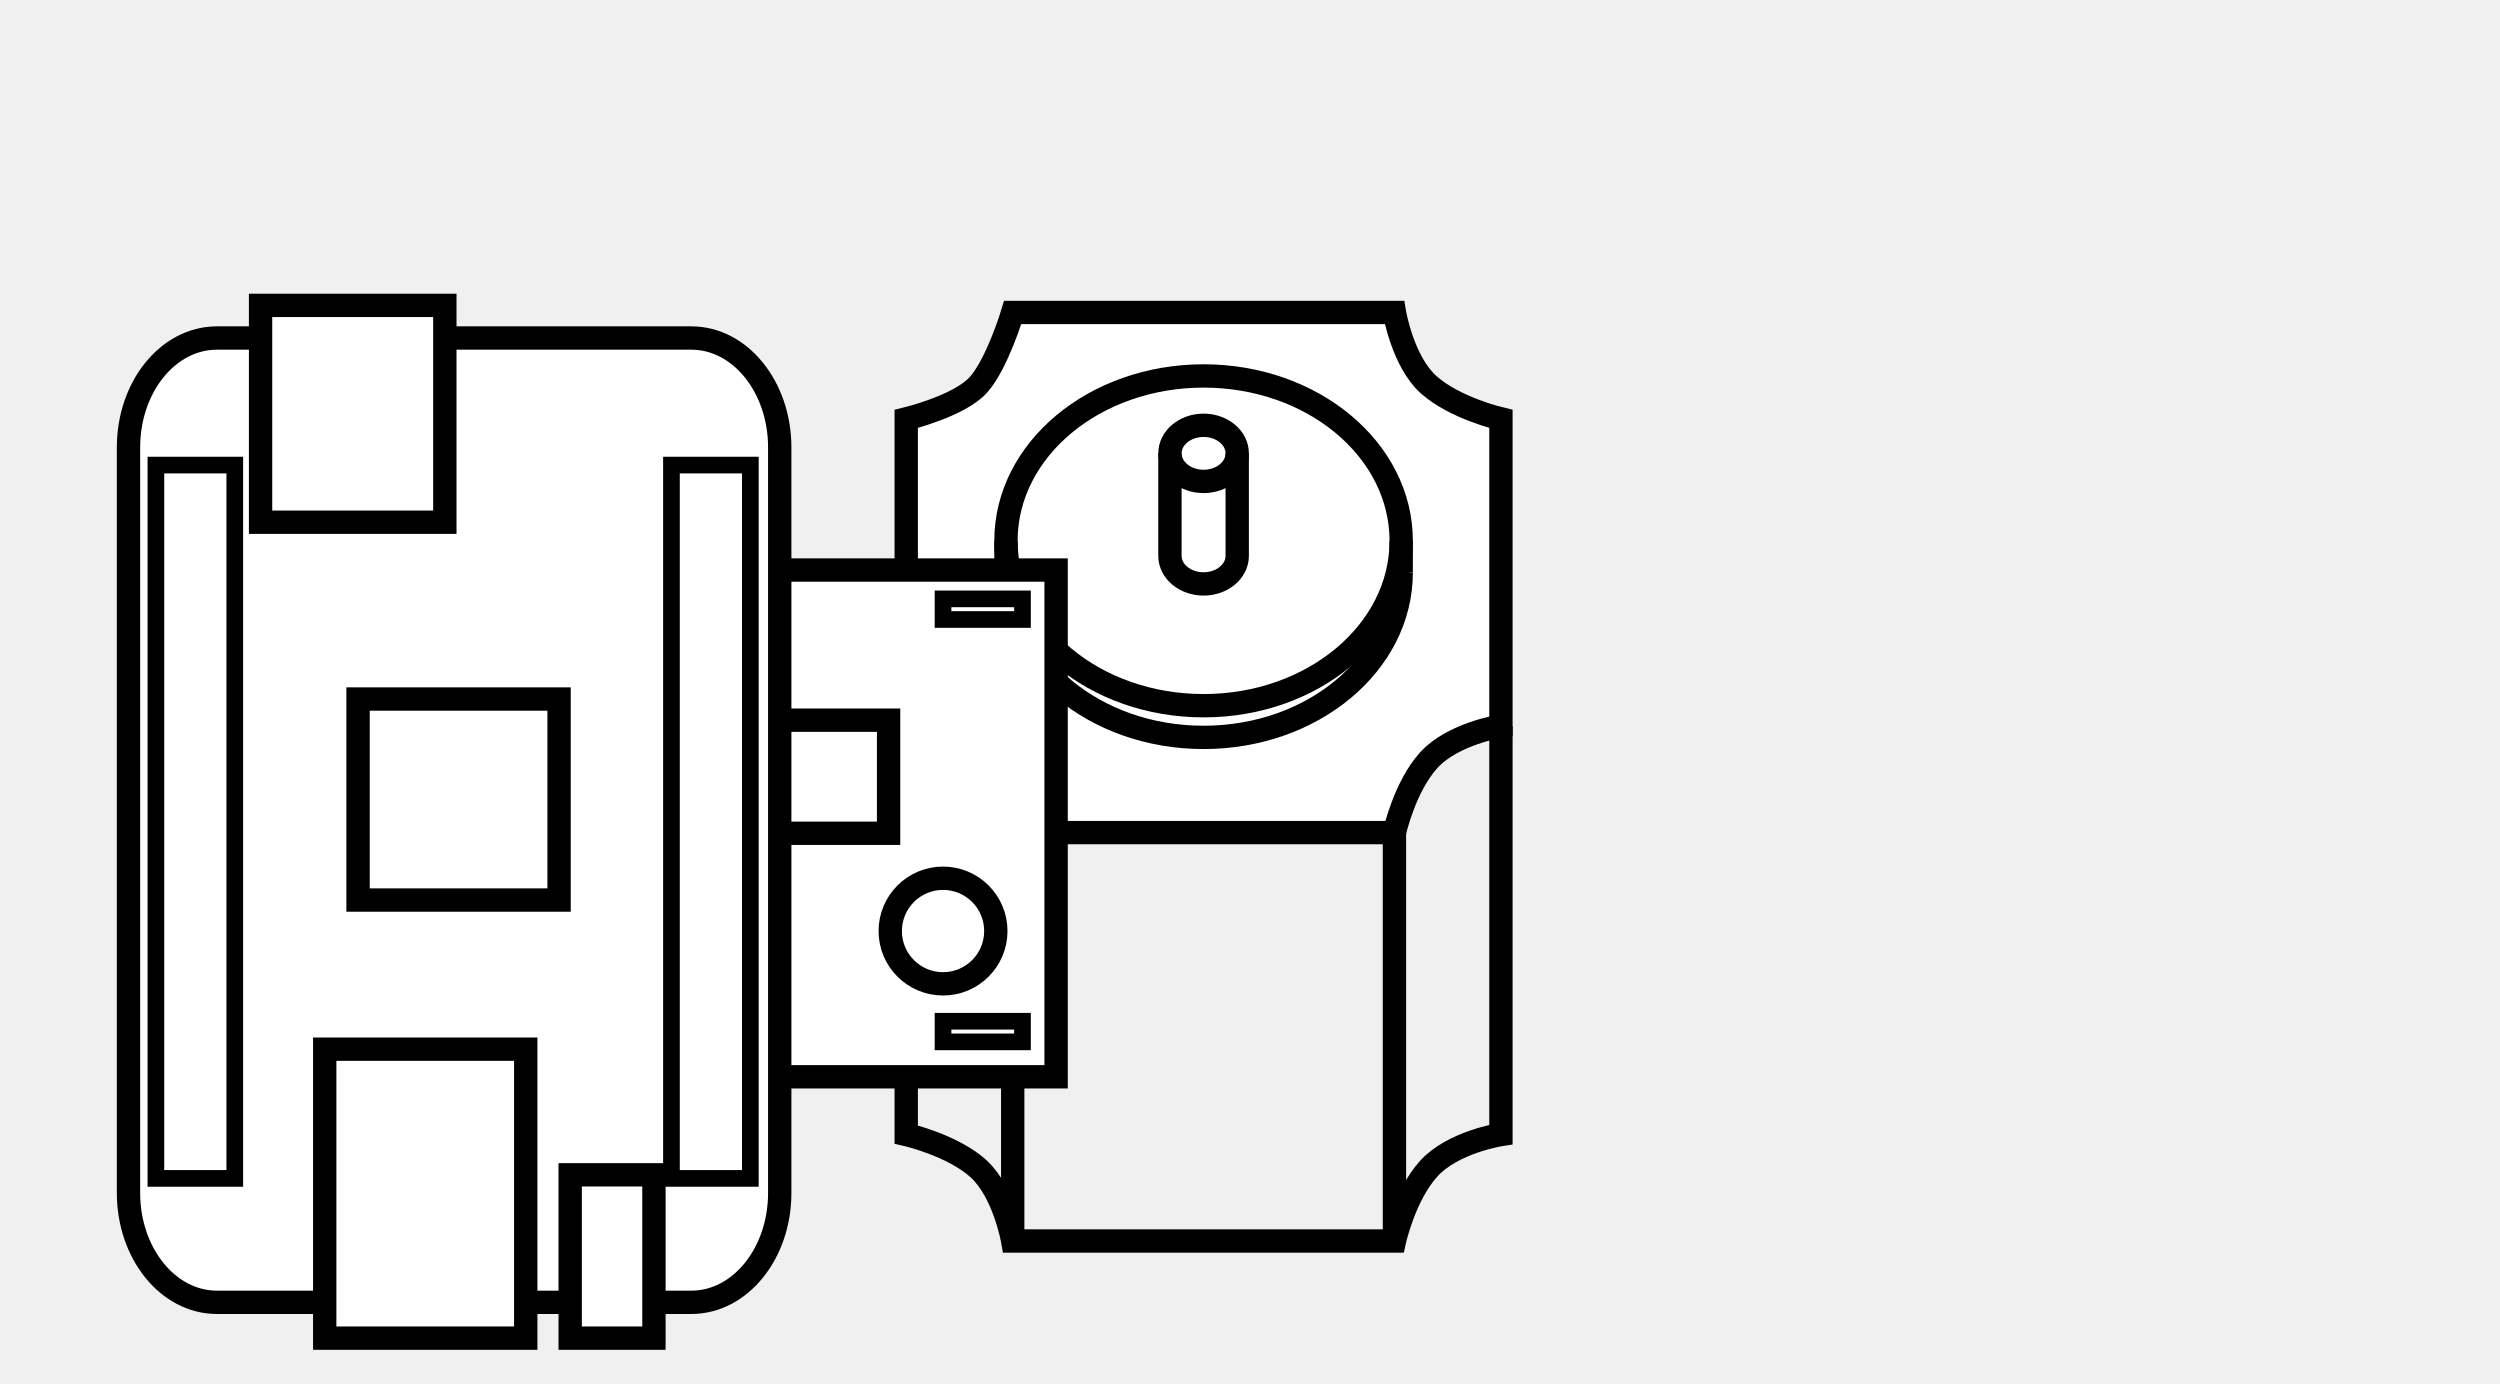
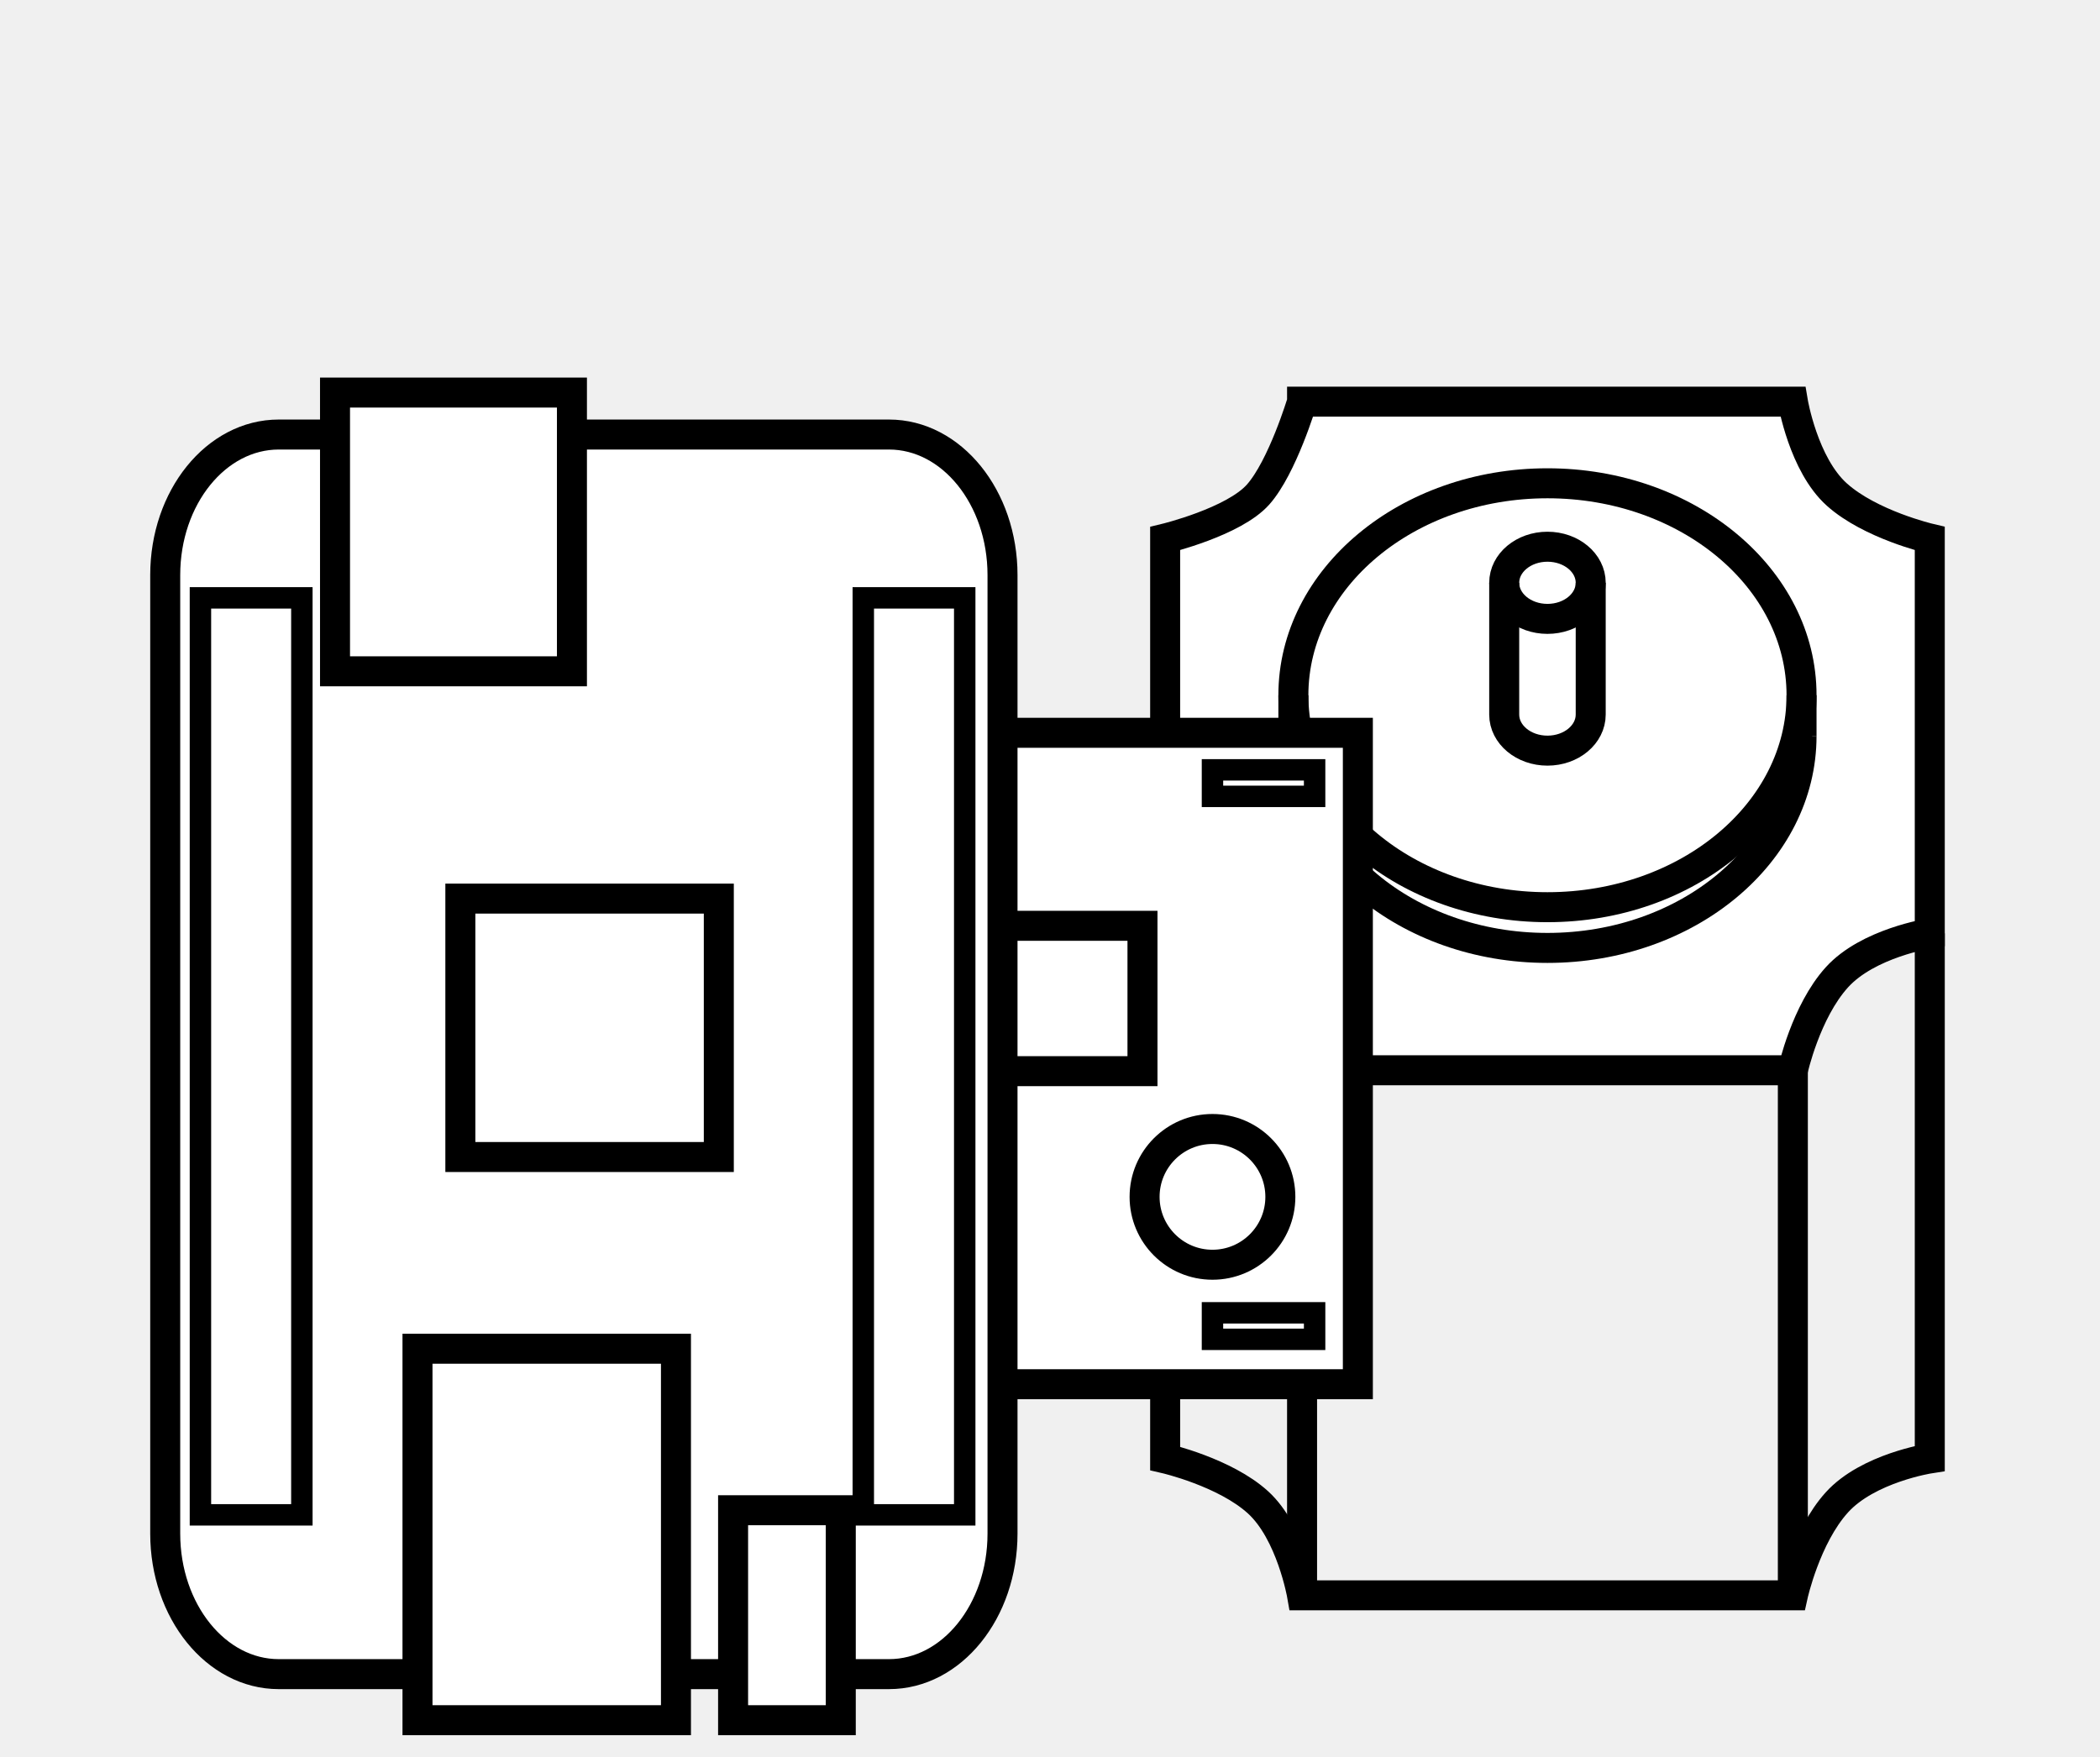
- <svg xmlns="http://www.w3.org/2000/svg" version="1.1" x="0px" y="0px" width="750" height="415px" xml:space="preserve">
+ <svg xmlns="http://www.w3.org/2000/svg" version="1.1" x="0px" y="0px" viewBox="0 0 490 410" xml:space="preserve">
+   <animate id="big_brains" attributeName="viewBox" begin="indefinite" dur="1s" from="0 0 490 410" to="0 0 650 410" fill="freeze" />
  <g id="brains" pointer-events="all" transform="translate(0,-270)">
    <g id="nanowifi_1_" opacity="0">
      <animate attributeName="opacity" from="0" to="1" begin="big_brains.begin" dur="0.5s" fill="freeze" />
      <animateTransform attributeName="transform" type="translate" from="0,0" to="0,63" additive="sum" begin="big_brains.begin + 0.5s" dur="0.5s" fill="freeze" />
      <rect x="84.768" y="299.522" display="inline" fill="#FFFFFF" stroke="#898989" stroke-width="7" stroke-miterlimit="10" width="42" height="42.602" />
      <rect x="78.171" y="274.856" display="inline" fill="#FFFFFF" stroke="#000000" stroke-width="7" stroke-miterlimit="10" width="55.281" height="24.666" />
      <rect x="94.831" y="325.918" display="inline" fill="#FFFFFF" stroke="#898989" stroke-width="5" stroke-miterlimit="10" width="3.208" height="3.208" />
      <rect x="113.609" y="325.918" display="inline" fill="#FFFFFF" stroke="#898989" stroke-width="5" stroke-miterlimit="10" width="3.208" height="3.208" />
    </g>
    <g id="stepper_1_" pointer-events="all">
-       <animateTransform class="big" attributeName="transform" id="big_brains" type="translate" from="0,0" to="172.8,0" additive="sum" begin="0" dur="1s" fill="freeze" />
+       <animateTransform class="big" attributeName="transform" type="translate" from="0,0" to="172.8,0" additive="sum" begin="big_brains.begin" dur="1s" fill="freeze" />
      <path fill="#ffffff" stroke="#000000" stroke-width="7" stroke-miterlimit="10" d="M303.815,363.733c0,0-4.584,15.292-10.264,21.684    c-5.68,6.391-21.684,10.264-21.684,10.264v92.145c0,0,13.96,3.218,21.684,10.263c7.723,7.045,10.264,21.684,10.264,21.684h114.518    c0,0,3.004-13.651,10.264-21.684s21.683-10.263,21.683-10.263V395.68c0,0-13.865-3.253-21.683-10.264    c-7.817-7.012-10.264-21.684-10.264-21.684H303.815z" />
      <path fill="none" stroke="#000000" stroke-width="7" stroke-miterlimit="10" d="M418.333,480.408" />
      <path fill="none" stroke="#000000" stroke-width="7" stroke-miterlimit="10" d="M428.597,502.091" />
      <path fill="none" stroke="#000000" stroke-width="7" stroke-miterlimit="10" d="M271.868,487.825v122.529    c0,0,13.96,3.219,21.684,10.264c7.723,7.046,10.264,21.683,10.264,21.683h114.518c0,0,3.004-13.649,10.264-21.683    c7.26-8.032,21.683-10.264,21.683-10.264V487.825" />
      <line fill="none" stroke="#000000" stroke-width="7" stroke-miterlimit="10" x1="303.815" y1="519.771" x2="303.815" y2="642.3" />
      <line fill="none" stroke="#000000" stroke-width="7" stroke-miterlimit="10" x1="418.333" y1="519.771" x2="418.333" y2="642.3" />
      <path fill="none" stroke="#000000" stroke-width="7" stroke-miterlimit="10" d="M420.359,441.752    c0,27.318-26.542,49.464-59.285,49.464s-59.286-22.146-59.286-49.464" />
      <path fill="none" stroke="#000000" stroke-width="7" stroke-miterlimit="10" d="M361.074,392.288" />
      <ellipse fill="none" stroke="#000000" stroke-width="7" stroke-miterlimit="10" cx="361.074" cy="432.248" rx="59.286" ry="49.464" />
      <line fill="none" stroke="#000000" stroke-width="7" stroke-miterlimit="10" x1="301.788" y1="441.752" x2="301.788" y2="432.248" />
      <line fill="none" stroke="#000000" stroke-width="7" stroke-miterlimit="10" x1="420.359" y1="441.752" x2="420.359" y2="432.248" />
      <ellipse fill="none" stroke="#000000" stroke-width="7" stroke-miterlimit="10" cx="361.074" cy="406.008" rx="10.091" ry="8.42" />
      <path fill="none" stroke="#000000" stroke-width="7" stroke-miterlimit="10" d="M350.982,406.008v30.75    c0,4.65,4.518,8.42,10.092,8.42c5.573,0,10.091-3.77,10.091-8.42v-30.75" />
      <path fill="none" stroke="#000000" stroke-width="7" stroke-miterlimit="10" d="M361.074,433.333" />
    </g>
    <g id="bigeasydriver_1_" pointer-events="all">
      <animateTransform attributeName="transform" type="translate" from="0,0" to="86.4,-0" additive="sum" begin="big_brains.begin" dur="1s" fill="freeze" />
      <rect x="182.399" y="441.013" fill="#FFFFFF" stroke="#000000" stroke-width="7" stroke-miterlimit="10" width="134.435" height="152.024" />
      <rect x="232.654" y="486.055" fill="#FFFFFF" stroke="#000000" stroke-width="7" stroke-miterlimit="10" width="33.924" height="33.923" />
      <circle fill="#FFFFFF" stroke="#000000" stroke-width="7" stroke-miterlimit="10" cx="282.911" cy="549.313" r="15.84" />
      <line fill="none" stroke="#000000" stroke-width="7" stroke-miterlimit="10" x1="206.784" y1="458.358" x2="206.784" y2="478.244" />
      <line fill="none" stroke="#000000" stroke-width="7" stroke-miterlimit="10" x1="206.784" y1="490.287" x2="206.784" y2="525.838" />
      <line fill="none" stroke="#000000" stroke-width="7" stroke-miterlimit="10" x1="206.784" y1="536.905" x2="206.784" y2="572.458" />
      <rect x="282.911" y="576.372" fill="none" stroke="#000000" stroke-width="5" stroke-miterlimit="10" width="23.832" height="6.188" />
      <rect x="282.911" y="449.661" fill="none" stroke="#000000" stroke-width="5" stroke-miterlimit="10" width="23.832" height="6.188" />
    </g>
    <g id="beaglebone_1_">
      <path fill="#FFFFFF" stroke="#000000" stroke-width="7" stroke-miterlimit="10" d="M233.921,627.898    c0,18.111-11.861,32.795-26.492,32.795H65.042c-14.631,0-26.491-14.684-26.491-32.795V404.203    c0-18.111,11.86-32.795,26.491-32.795h142.387c14.631,0,26.492,14.684,26.492,32.795V627.898z" />
      <rect x="78.171" y="361.615" fill="#FFFFFF" stroke="#000000" stroke-width="7" stroke-miterlimit="10" width="55.281" height="65.049" />
      <rect x="107.416" y="479.707" fill="#FFFFFF" stroke="#000000" stroke-width="7" stroke-miterlimit="10" width="60.307" height="60.307" />
      <rect x="97.416" y="584.752" fill="#FFFFFF" stroke="#000000" stroke-width="7" stroke-miterlimit="10" width="60.307" height="86.691" />
      <rect x="171.055" y="622.445" fill="#FFFFFF" stroke="#000000" stroke-width="7" stroke-miterlimit="10" width="25.127" height="48.999" />
      <rect x="201.435" y="409.523" fill="#FFFFFF" stroke="#000000" stroke-width="5" stroke-miterlimit="10" width="23.667" height="214" />
      <rect x="46.768" y="409.523" fill="#FFFFFF" stroke="#000000" stroke-width="5" stroke-miterlimit="10" width="23.667" height="214" />
    </g>
    <g>
      <path id="usb_1_" opacity="0" fill="#898989" d="M105.172,371.133l-2.899,5.021h2.068v25.66l-5.279-4.997   c-0.34-0.425-0.58-0.981-0.593-1.554c0-2.315,0-3.69-0.001-4.196c0.978-0.343,1.683-1.265,1.683-2.36   c0-1.386-1.125-2.51-2.511-2.51c-1.387,0-2.511,1.124-2.511,2.51c0,1.096,0.705,2.018,1.682,2.36l-0.001,4.147   c0,1.123,0.617,2.301,1.34,3.051c-0.021-0.021-0.044-0.042,0,0c0.018,0.018,5.601,5.302,5.601,5.302   c0.34,0.425,0.577,0.98,0.591,1.552v2.903c-1.917,0.385-3.363,2.078-3.363,4.109c0,2.316,1.878,4.193,4.192,4.193   c2.316,0,4.193-1.877,4.193-4.193c0-2.031-1.446-3.725-3.365-4.109v-2.852c0-0.009,0-0.016,0-0.022v-6.309   c0.015-0.57,0.252-1.125,0.593-1.55c0,0,5.583-5.284,5.6-5.3c0.045-0.043,0.022-0.021,0,0c0.724-0.75,1.339-1.929,1.339-3.053   l0-3.996h1.684v-5.021h-5.021v5.021h1.681c0,0-0.002,1.053-0.002,4.045c-0.013,0.572-0.252,1.129-0.593,1.555l-5.279,4.998v-19.385   h2.071L105.172,371.133z">
        <animate attributeName="opacity" from="0" to="1" begin="big_brains.begin" dur="1s" fill="freeze" />
      </path>
    </g>
    <g id="I_x2F_O_1_" opacity="0">
      <animate attributeName="opacity" from="0" to="1" begin="big_brains.begin" dur="1s" fill="freeze" />
      <g display="inline">
        <g>
          <rect x="51.674" y="608.763" fill="#FFFFFF" width="4.854" height="4.854" />
          <polygon fill="#898989" points="56.528,608.763 51.674,608.763 51.674,613.617 56.528,613.617 56.528,608.763     " />
        </g>
        <g>
          <rect x="51.674" y="598.763" fill="#FFFFFF" width="4.854" height="4.854" />
          <polygon fill="#898989" points="56.528,598.763 51.674,598.763 51.674,603.617 56.528,603.617 56.528,598.763     " />
        </g>
        <g>
          <rect x="51.674" y="588.763" fill="#FFFFFF" width="4.854" height="4.854" />
          <polygon fill="#898989" points="56.528,588.763 51.674,588.763 51.674,593.617 56.528,593.617 56.528,588.763     " />
        </g>
        <g>
          <rect x="51.674" y="578.763" fill="#FFFFFF" width="4.854" height="4.854" />
          <polygon fill="#898989" points="56.528,578.763 51.674,578.763 51.674,583.617 56.528,583.617 56.528,578.763     " />
        </g>
        <g>
          <rect x="51.674" y="568.763" fill="#FFFFFF" width="4.854" height="4.854" />
          <polygon fill="#898989" points="56.528,568.763 51.674,568.763 51.674,573.617 56.528,573.617 56.528,568.763     " />
        </g>
        <g>
          <rect x="51.674" y="558.763" fill="#FFFFFF" width="4.854" height="4.854" />
          <polygon fill="#898989" points="56.528,558.763 51.674,558.763 51.674,563.617 56.528,563.617 56.528,558.763     " />
        </g>
        <g>
          <rect x="51.674" y="548.763" fill="#FFFFFF" width="4.854" height="4.854" />
          <polygon fill="#898989" points="56.528,548.763 51.674,548.763 51.674,553.617 56.528,553.617 56.528,548.763     " />
        </g>
        <g>
          <rect x="51.674" y="538.763" fill="#FFFFFF" width="4.854" height="4.854" />
          <polygon fill="#898989" points="56.528,538.763 51.674,538.763 51.674,543.617 56.528,543.617 56.528,538.763     " />
        </g>
        <g>
          <rect x="51.674" y="528.763" fill="#FFFFFF" width="4.854" height="4.854" />
          <polygon fill="#898989" points="56.528,528.763 51.674,528.763 51.674,533.617 56.528,533.617 56.528,528.763     " />
        </g>
        <g>
          <rect x="51.674" y="518.763" fill="#FFFFFF" width="4.854" height="4.854" />
          <polygon fill="#898989" points="56.528,518.763 51.674,518.763 51.674,523.617 56.528,523.617 56.528,518.763     " />
        </g>
        <g>
          <rect x="51.674" y="508.763" fill="#FFFFFF" width="4.854" height="4.854" />
          <polygon fill="#898989" points="56.528,508.763 51.674,508.763 51.674,513.617 56.528,513.617 56.528,508.763     " />
        </g>
        <g>
          <rect x="51.674" y="498.763" fill="#FFFFFF" width="4.854" height="4.854" />
          <polygon fill="#898989" points="56.528,498.763 51.674,498.763 51.674,503.617 56.528,503.617 56.528,498.763     " />
        </g>
        <g>
          <rect x="51.674" y="488.763" fill="#FFFFFF" width="4.854" height="4.854" />
          <polygon fill="#898989" points="56.528,488.763 51.674,488.763 51.674,493.617 56.528,493.617 56.528,488.763     " />
        </g>
        <g>
          <rect x="51.674" y="478.763" fill="#FFFFFF" width="4.854" height="4.854" />
          <polygon fill="#898989" points="56.528,478.763 51.674,478.763 51.674,483.617 56.528,483.617 56.528,478.763     " />
        </g>
        <g>
          <rect x="51.674" y="468.763" fill="#FFFFFF" width="4.854" height="4.854" />
          <polygon fill="#898989" points="56.528,468.763 51.674,468.763 51.674,473.617 56.528,473.617 56.528,468.763     " />
        </g>
        <g>
          <rect x="51.674" y="458.763" fill="#FFFFFF" width="4.854" height="4.854" />
          <polygon fill="#898989" points="56.528,458.763 51.674,458.763 51.674,463.617 56.528,463.617 56.528,458.763     " />
        </g>
        <g>
          <rect x="51.674" y="448.763" fill="#FFFFFF" width="4.854" height="4.854" />
          <polygon fill="#898989" points="56.528,448.763 51.674,448.763 51.674,453.617 56.528,453.617 56.528,448.763     " />
        </g>
        <g>
          <rect x="51.674" y="438.763" fill="#FFFFFF" width="4.854" height="4.854" />
          <polygon fill="#898989" points="56.528,438.763 51.674,438.763 51.674,443.617 56.528,443.617 56.528,438.763     " />
        </g>
        <g>
          <rect x="51.674" y="428.763" fill="#FFFFFF" width="4.854" height="4.854" />
          <polygon fill="#898989" points="56.528,428.763 51.674,428.763 51.674,433.617 56.528,433.617 56.528,428.763     " />
        </g>
        <g>
          <rect x="51.674" y="418.763" fill="#FFFFFF" width="4.854" height="4.854" />
          <polygon fill="#898989" points="56.528,418.763 51.674,418.763 51.674,423.617 56.528,423.617 56.528,418.763     " />
        </g>
      </g>
      <g display="inline">
        <g>
          <rect x="61.008" y="608.763" fill="#FFFFFF" width="4.854" height="4.854" />
          <polygon fill="#898989" points="65.862,608.763 61.008,608.763 61.008,613.617 65.862,613.617 65.862,608.763     " />
        </g>
        <g>
          <rect x="61.008" y="598.763" fill="#FFFFFF" width="4.854" height="4.854" />
          <polygon fill="#898989" points="65.862,598.763 61.008,598.763 61.008,603.617 65.862,603.617 65.862,598.763     " />
        </g>
        <g>
          <rect x="61.008" y="588.763" fill="#FFFFFF" width="4.854" height="4.854" />
          <polygon fill="#898989" points="65.862,588.763 61.008,588.763 61.008,593.617 65.862,593.617 65.862,588.763     " />
        </g>
        <g>
          <rect x="61.008" y="578.763" fill="#FFFFFF" width="4.854" height="4.854" />
          <polygon fill="#898989" points="65.862,578.763 61.008,578.763 61.008,583.617 65.862,583.617 65.862,578.763     " />
        </g>
        <g>
          <rect x="61.008" y="568.763" fill="#FFFFFF" width="4.854" height="4.854" />
          <polygon fill="#898989" points="65.862,568.763 61.008,568.763 61.008,573.617 65.862,573.617 65.862,568.763     " />
        </g>
        <g>
          <rect x="61.008" y="558.763" fill="#FFFFFF" width="4.854" height="4.854" />
          <polygon fill="#898989" points="65.862,558.763 61.008,558.763 61.008,563.617 65.862,563.617 65.862,558.763     " />
        </g>
        <g>
          <rect x="61.008" y="548.763" fill="#FFFFFF" width="4.854" height="4.854" />
          <polygon fill="#898989" points="65.862,548.763 61.008,548.763 61.008,553.617 65.862,553.617 65.862,548.763     " />
        </g>
        <g>
          <rect x="61.008" y="538.763" fill="#FFFFFF" width="4.854" height="4.854" />
          <polygon fill="#898989" points="65.862,538.763 61.008,538.763 61.008,543.617 65.862,543.617 65.862,538.763     " />
        </g>
        <g>
          <rect x="61.008" y="528.763" fill="#FFFFFF" width="4.854" height="4.854" />
          <polygon fill="#898989" points="65.862,528.763 61.008,528.763 61.008,533.617 65.862,533.617 65.862,528.763     " />
        </g>
        <g>
          <rect x="61.008" y="518.763" fill="#FFFFFF" width="4.854" height="4.854" />
          <polygon fill="#898989" points="65.862,518.763 61.008,518.763 61.008,523.617 65.862,523.617 65.862,518.763     " />
        </g>
        <g>
          <rect x="61.008" y="508.763" fill="#FFFFFF" width="4.854" height="4.854" />
          <polygon fill="#898989" points="65.862,508.763 61.008,508.763 61.008,513.617 65.862,513.617 65.862,508.763     " />
        </g>
        <g>
          <rect x="61.008" y="498.763" fill="#FFFFFF" width="4.854" height="4.854" />
          <polygon fill="#898989" points="65.862,498.763 61.008,498.763 61.008,503.617 65.862,503.617 65.862,498.763     " />
        </g>
        <g>
          <rect x="61.008" y="488.763" fill="#FFFFFF" width="4.854" height="4.854" />
          <polygon fill="#898989" points="65.862,488.763 61.008,488.763 61.008,493.617 65.862,493.617 65.862,488.763     " />
        </g>
        <g>
          <rect x="61.008" y="478.763" fill="#FFFFFF" width="4.854" height="4.854" />
          <polygon fill="#898989" points="65.862,478.763 61.008,478.763 61.008,483.617 65.862,483.617 65.862,478.763     " />
        </g>
        <g>
          <rect x="61.008" y="468.763" fill="#FFFFFF" width="4.854" height="4.854" />
          <polygon fill="#898989" points="65.862,468.763 61.008,468.763 61.008,473.617 65.862,473.617 65.862,468.763     " />
        </g>
        <g>
          <rect x="61.008" y="458.763" fill="#FFFFFF" width="4.854" height="4.854" />
          <polygon fill="#898989" points="65.862,458.763 61.008,458.763 61.008,463.617 65.862,463.617 65.862,458.763     " />
        </g>
        <g>
          <rect x="61.008" y="448.763" fill="#FFFFFF" width="4.854" height="4.854" />
          <polygon fill="#898989" points="65.862,448.763 61.008,448.763 61.008,453.617 65.862,453.617 65.862,448.763     " />
        </g>
        <g>
          <rect x="61.008" y="438.763" fill="#FFFFFF" width="4.854" height="4.854" />
          <polygon fill="#898989" points="65.862,438.763 61.008,438.763 61.008,443.617 65.862,443.617 65.862,438.763     " />
        </g>
        <g>
          <rect x="61.008" y="428.763" fill="#FFFFFF" width="4.854" height="4.854" />
          <polygon fill="#898989" points="65.862,428.763 61.008,428.763 61.008,433.617 65.862,433.617 65.862,428.763     " />
        </g>
        <g>
          <rect x="61.008" y="418.763" fill="#FFFFFF" width="4.854" height="4.854" />
          <polygon fill="#898989" points="65.862,418.763 61.008,418.763 61.008,423.617 65.862,423.617 65.862,418.763     " />
        </g>
      </g>
      <g display="inline">
        <g>
          <rect x="206.174" y="608.763" fill="#FFFFFF" width="4.854" height="4.854" />
          <polygon fill="#898989" points="211.028,608.763 206.174,608.763 206.174,613.617 211.028,613.617 211.028,608.763     " />
        </g>
        <g>
          <rect x="206.174" y="598.763" fill="#FFFFFF" width="4.854" height="4.854" />
          <polygon fill="#898989" points="211.028,598.763 206.174,598.763 206.174,603.617 211.028,603.617 211.028,598.763     " />
        </g>
        <g>
          <rect x="206.174" y="588.763" fill="#FFFFFF" width="4.854" height="4.854" />
          <polygon fill="#898989" points="211.028,588.763 206.174,588.763 206.174,593.617 211.028,593.617 211.028,588.763     " />
        </g>
        <g>
          <rect x="206.174" y="578.763" fill="#FFFFFF" width="4.854" height="4.854" />
          <polygon fill="#898989" points="211.028,578.763 206.174,578.763 206.174,583.617 211.028,583.617 211.028,578.763     " />
        </g>
        <g>
          <rect x="206.174" y="568.763" fill="#FFFFFF" width="4.854" height="4.854" />
          <polygon fill="#898989" points="211.028,568.763 206.174,568.763 206.174,573.617 211.028,573.617 211.028,568.763     " />
        </g>
        <g>
          <rect x="206.174" y="558.763" fill="#FFFFFF" width="4.854" height="4.854" />
          <polygon fill="#898989" points="211.028,558.763 206.174,558.763 206.174,563.617 211.028,563.617 211.028,558.763     " />
        </g>
        <g>
          <rect x="206.174" y="548.763" fill="#FFFFFF" width="4.854" height="4.854" />
          <polygon fill="#898989" points="211.028,548.763 206.174,548.763 206.174,553.617 211.028,553.617 211.028,548.763     " />
        </g>
        <g>
          <rect x="206.174" y="538.763" fill="#FFFFFF" width="4.854" height="4.854" />
          <polygon fill="#898989" points="211.028,538.763 206.174,538.763 206.174,543.617 211.028,543.617 211.028,538.763     " />
        </g>
        <g>
          <rect x="206.174" y="528.763" fill="#FFFFFF" width="4.854" height="4.854" />
          <polygon fill="#898989" points="211.028,528.763 206.174,528.763 206.174,533.617 211.028,533.617 211.028,528.763     " />
        </g>
        <g>
          <rect x="206.174" y="518.763" fill="#FFFFFF" width="4.854" height="4.854" />
          <polygon fill="#898989" points="211.028,518.763 206.174,518.763 206.174,523.617 211.028,523.617 211.028,518.763     " />
        </g>
        <g>
          <rect x="206.174" y="508.763" fill="#FFFFFF" width="4.854" height="4.854" />
          <polygon fill="#898989" points="211.028,508.763 206.174,508.763 206.174,513.617 211.028,513.617 211.028,508.763     " />
        </g>
        <g>
          <rect x="206.174" y="498.763" fill="#FFFFFF" width="4.854" height="4.854" />
          <polygon fill="#898989" points="211.028,498.763 206.174,498.763 206.174,503.617 211.028,503.617 211.028,498.763     " />
        </g>
        <g>
          <rect x="206.174" y="488.763" fill="#FFFFFF" width="4.854" height="4.854" />
          <polygon fill="#898989" points="211.028,488.763 206.174,488.763 206.174,493.617 211.028,493.617 211.028,488.763     " />
        </g>
        <g>
          <rect x="206.174" y="478.763" fill="#FFFFFF" width="4.854" height="4.854" />
          <polygon fill="#898989" points="211.028,478.763 206.174,478.763 206.174,483.617 211.028,483.617 211.028,478.763     " />
        </g>
        <g>
          <rect x="206.174" y="468.763" fill="#FFFFFF" width="4.854" height="4.854" />
          <polygon fill="#898989" points="211.028,468.763 206.174,468.763 206.174,473.617 211.028,473.617 211.028,468.763     " />
        </g>
        <g>
          <rect x="206.174" y="458.763" fill="#FFFFFF" width="4.854" height="4.854" />
          <polygon fill="#898989" points="211.028,458.763 206.174,458.763 206.174,463.617 211.028,463.617 211.028,458.763     " />
        </g>
        <g>
          <rect x="206.174" y="448.763" fill="#FFFFFF" width="4.854" height="4.854" />
          <polygon fill="#898989" points="211.028,448.763 206.174,448.763 206.174,453.617 211.028,453.617 211.028,448.763     " />
        </g>
        <g>
          <rect x="206.174" y="438.763" fill="#FFFFFF" width="4.854" height="4.854" />
          <polygon fill="#898989" points="211.028,438.763 206.174,438.763 206.174,443.617 211.028,443.617 211.028,438.763     " />
        </g>
        <g>
          <rect x="206.174" y="428.763" fill="#FFFFFF" width="4.854" height="4.854" />
          <polygon fill="#898989" points="211.028,428.763 206.174,428.763 206.174,433.617 211.028,433.617 211.028,428.763     " />
        </g>
        <g>
          <rect x="206.174" y="418.763" fill="#FFFFFF" width="4.854" height="4.854" />
          <polygon fill="#898989" points="211.028,418.763 206.174,418.763 206.174,423.617 211.028,423.617 211.028,418.763     " />
        </g>
      </g>
      <g display="inline">
        <g>
          <rect x="215.508" y="608.763" fill="#FFFFFF" width="4.854" height="4.854" />
          <polygon fill="#898989" points="220.362,608.763 215.508,608.763 215.508,613.617 220.362,613.617 220.362,608.763     " />
        </g>
        <g>
          <rect x="215.508" y="598.763" fill="#FFFFFF" width="4.854" height="4.854" />
          <polygon fill="#898989" points="220.362,598.763 215.508,598.763 215.508,603.617 220.362,603.617 220.362,598.763     " />
        </g>
        <g>
          <rect x="215.508" y="588.763" fill="#FFFFFF" width="4.854" height="4.854" />
          <polygon fill="#898989" points="220.362,588.763 215.508,588.763 215.508,593.617 220.362,593.617 220.362,588.763     " />
        </g>
        <g>
          <rect x="215.508" y="578.763" fill="#FFFFFF" width="4.854" height="4.854" />
          <polygon fill="#898989" points="220.362,578.763 215.508,578.763 215.508,583.617 220.362,583.617 220.362,578.763     " />
        </g>
        <g>
          <rect x="215.508" y="568.763" fill="#FFFFFF" width="4.854" height="4.854" />
          <polygon fill="#898989" points="220.362,568.763 215.508,568.763 215.508,573.617 220.362,573.617 220.362,568.763     " />
        </g>
        <g>
          <rect x="215.508" y="558.763" fill="#FFFFFF" width="4.854" height="4.854" />
          <polygon fill="#898989" points="220.362,558.763 215.508,558.763 215.508,563.617 220.362,563.617 220.362,558.763     " />
        </g>
        <g>
          <rect x="215.508" y="548.763" fill="#FFFFFF" width="4.854" height="4.854" />
          <polygon fill="#898989" points="220.362,548.763 215.508,548.763 215.508,553.617 220.362,553.617 220.362,548.763     " />
        </g>
        <g>
          <rect x="215.508" y="538.763" fill="#FFFFFF" width="4.854" height="4.854" />
          <polygon fill="#898989" points="220.362,538.763 215.508,538.763 215.508,543.617 220.362,543.617 220.362,538.763     " />
        </g>
        <g>
          <rect x="215.508" y="528.763" fill="#FFFFFF" width="4.854" height="4.854" />
          <polygon fill="#898989" points="220.362,528.763 215.508,528.763 215.508,533.617 220.362,533.617 220.362,528.763     " />
        </g>
        <g>
          <rect x="215.508" y="518.763" fill="#FFFFFF" width="4.854" height="4.854" />
          <polygon fill="#898989" points="220.362,518.763 215.508,518.763 215.508,523.617 220.362,523.617 220.362,518.763     " />
        </g>
        <g>
          <rect x="215.508" y="508.763" fill="#FFFFFF" width="4.854" height="4.854" />
          <polygon fill="#898989" points="220.362,508.763 215.508,508.763 215.508,513.617 220.362,513.617 220.362,508.763     " />
        </g>
        <g>
          <rect x="215.508" y="498.763" fill="#FFFFFF" width="4.854" height="4.854" />
          <polygon fill="#898989" points="220.362,498.763 215.508,498.763 215.508,503.617 220.362,503.617 220.362,498.763     " />
        </g>
        <g>
          <rect x="215.508" y="488.763" fill="#FFFFFF" width="4.854" height="4.854" />
          <polygon fill="#898989" points="220.362,488.763 215.508,488.763 215.508,493.617 220.362,493.617 220.362,488.763     " />
        </g>
        <g>
          <rect x="215.508" y="478.763" fill="#FFFFFF" width="4.854" height="4.854" />
          <polygon fill="#898989" points="220.362,478.763 215.508,478.763 215.508,483.617 220.362,483.617 220.362,478.763     " />
        </g>
        <g>
          <rect x="215.508" y="468.763" fill="#FFFFFF" width="4.854" height="4.854" />
          <polygon fill="#898989" points="220.362,468.763 215.508,468.763 215.508,473.617 220.362,473.617 220.362,468.763     " />
        </g>
        <g>
          <rect x="215.508" y="458.763" fill="#FFFFFF" width="4.854" height="4.854" />
          <polygon fill="#898989" points="220.362,458.763 215.508,458.763 215.508,463.617 220.362,463.617 220.362,458.763     " />
        </g>
        <g>
          <rect x="215.508" y="448.763" fill="#FFFFFF" width="4.854" height="4.854" />
          <polygon fill="#898989" points="220.362,448.763 215.508,448.763 215.508,453.617 220.362,453.617 220.362,448.763     " />
        </g>
        <g>
          <rect x="215.508" y="438.763" fill="#FFFFFF" width="4.854" height="4.854" />
          <polygon fill="#898989" points="220.362,438.763 215.508,438.763 215.508,443.617 220.362,443.617 220.362,438.763     " />
        </g>
        <g>
          <rect x="215.508" y="428.763" fill="#FFFFFF" width="4.854" height="4.854" />
          <polygon fill="#898989" points="220.362,428.763 215.508,428.763 215.508,433.617 220.362,433.617 220.362,428.763     " />
        </g>
        <g>
          <rect x="215.508" y="418.763" fill="#FFFFFF" width="4.854" height="4.854" />
          <polygon fill="#898989" points="220.362,418.763 215.508,418.763 215.508,423.617 220.362,423.617 220.362,418.763     " />
        </g>
      </g>
    </g>
    <g id="power_1_" opacity="0">
      <animate attributeName="opacity" from="0" to="1" begin="big_brains.begin" dur="1s" fill="freeze" />
      <polyline display="inline" fill="#FFFFFF" points="184.8,636.792 180.049,646.557 187.44,646.557 183.217,656.588   " />
      <polygon display="inline" fill="#898989" points="185.041,655.819 180.6,655.819 184.458,648.538 176.885,648.538     183.021,637.659 187.372,637.659 183.213,644.578 190.422,644.578   " />
    </g>
    <polyline id="wire1_1_" opacity="1" fill="none" stroke="#000000" stroke-width="7" stroke-miterlimit="10" points="217.936,421.19 293.102,421.19 293.102,458.358" stroke-dasharray="200,200" stroke-dashoffset="200">
      <animate attributeName="stroke-dashoffset" from="200" to="0" begin="big_brains.begin + 1s" dur="0.7s" fill="freeze" id="wire1" />
    </polyline>
    <polyline id="wire2_1_" opacity="1" fill="none" stroke="#000000" stroke-width="7" stroke-miterlimit="10" points="293.102,572.458 293.102,671.444 527.074,671.444 527.074,642.3" stroke-dasharray="500,500" stroke-dashoffset="500">
      <animate attributeName="stroke-dashoffset" from="500" to="0" begin="wire1.end" dur="1.3s" fill="freeze" id="wire1" />
    </polyline>
  </g>
</svg>
